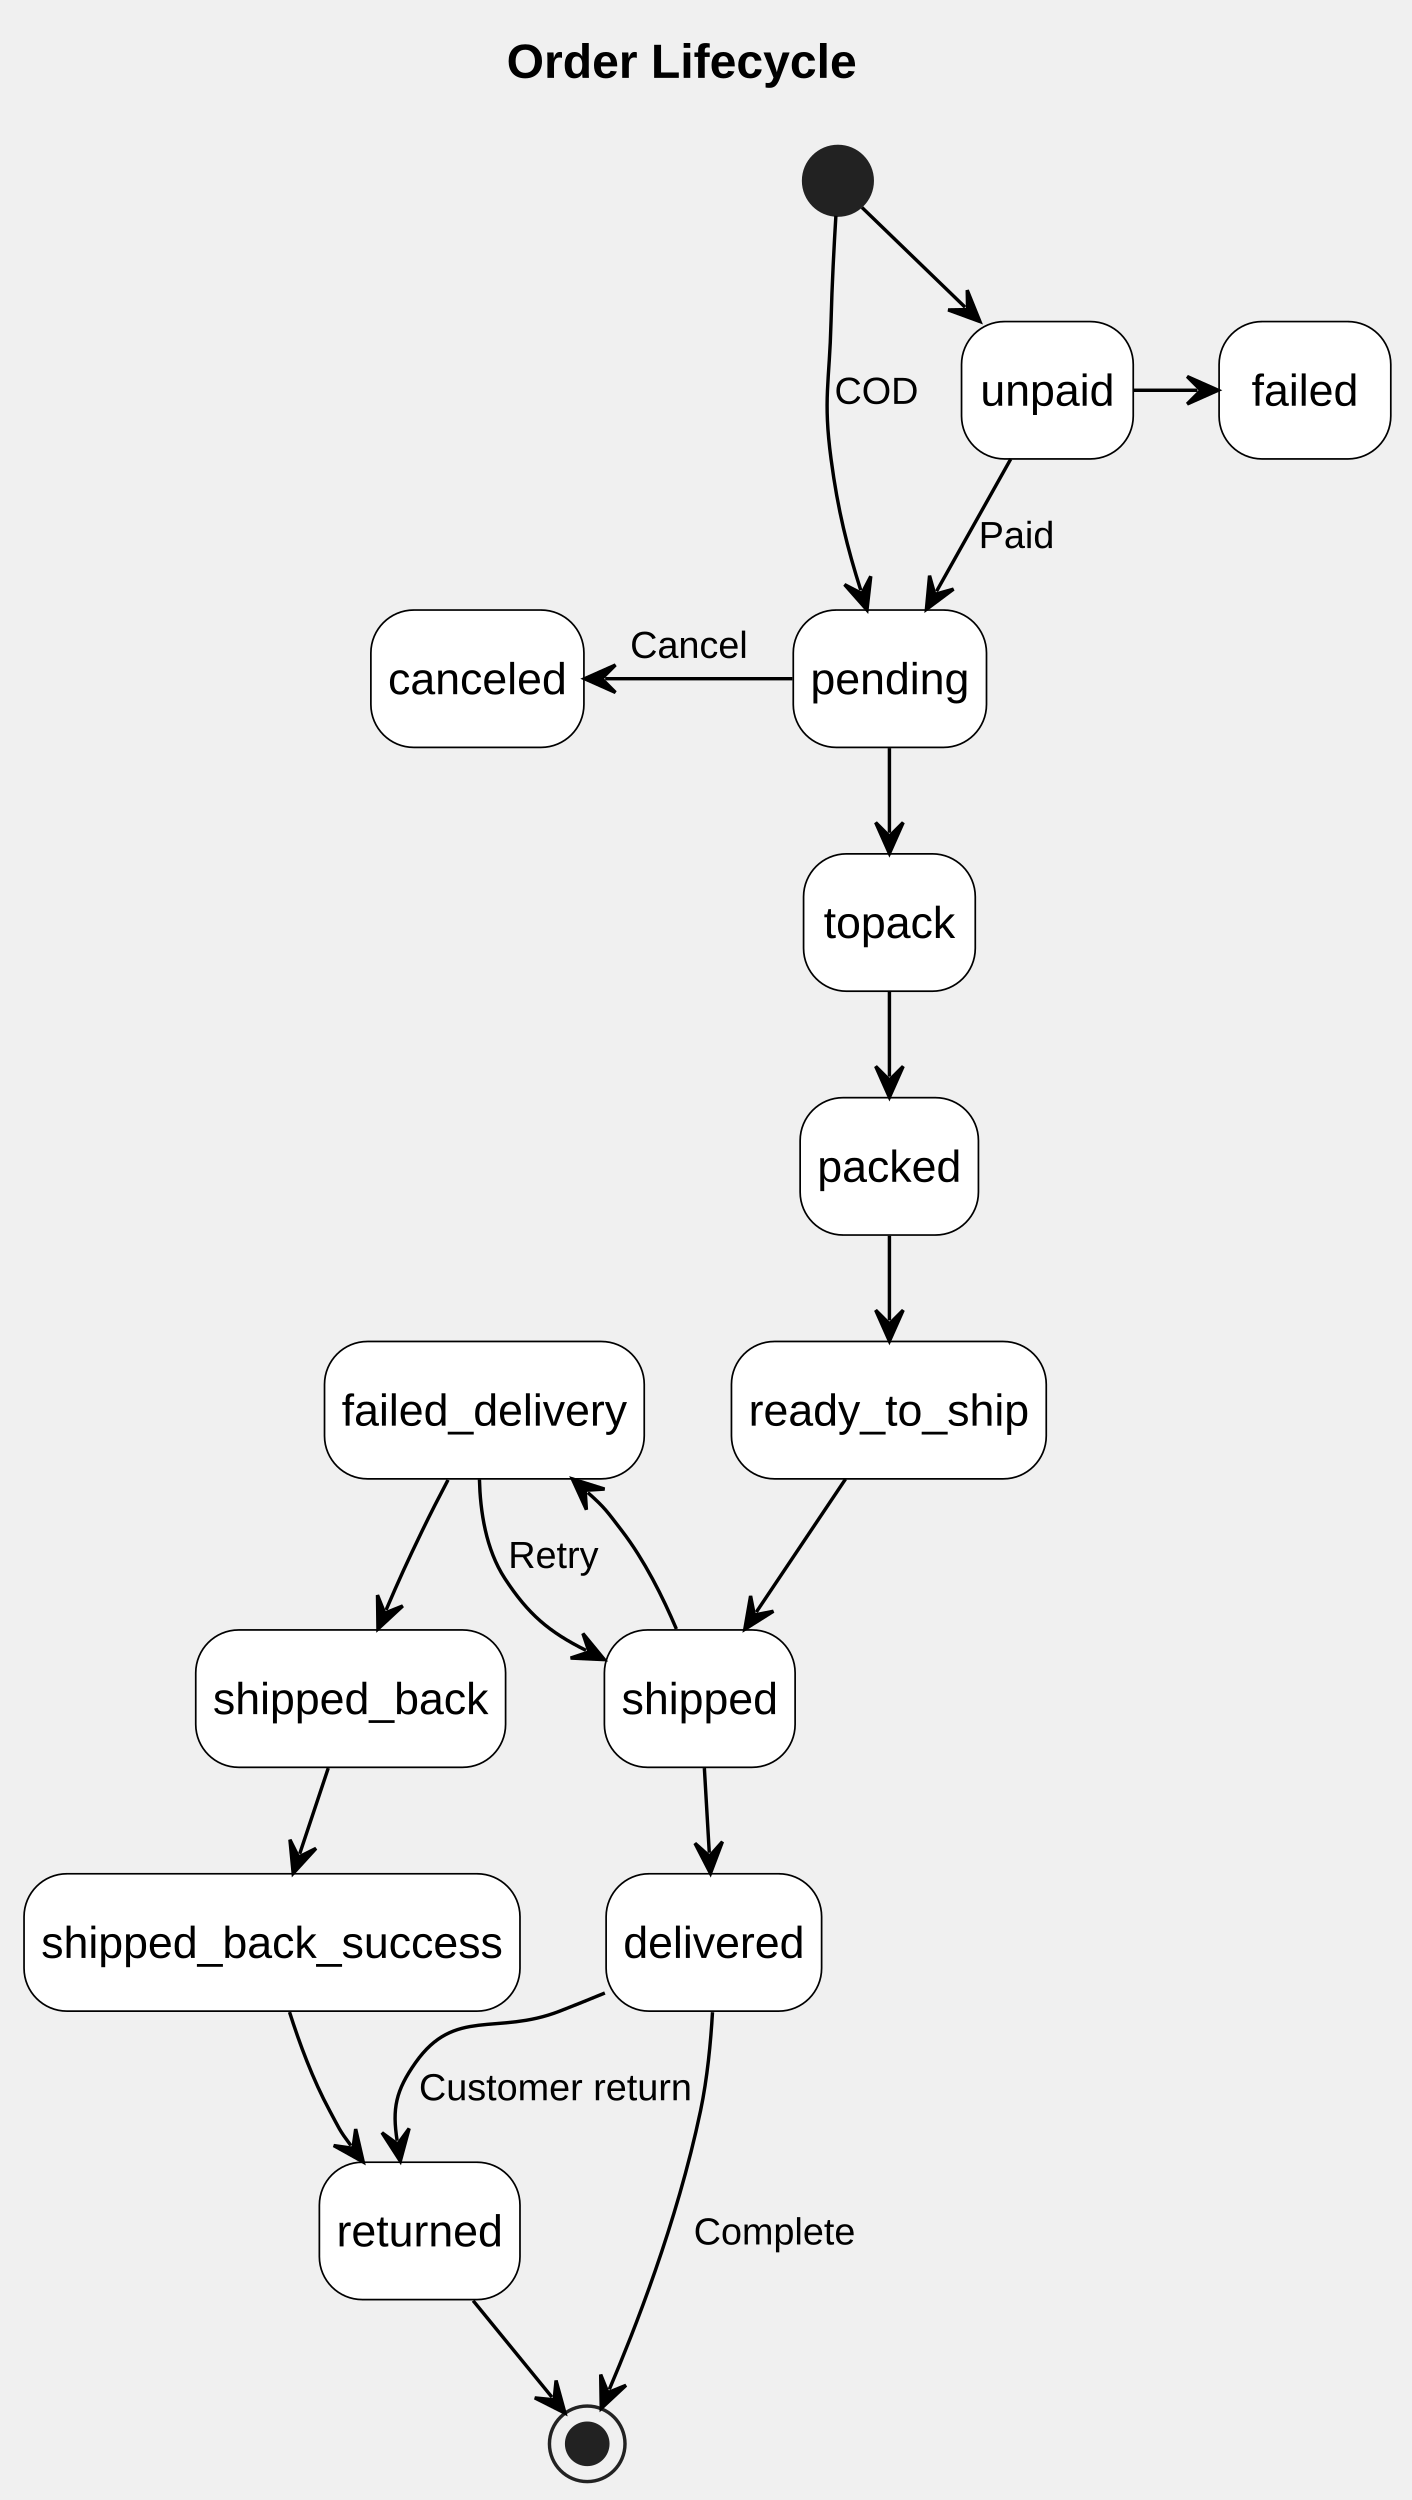
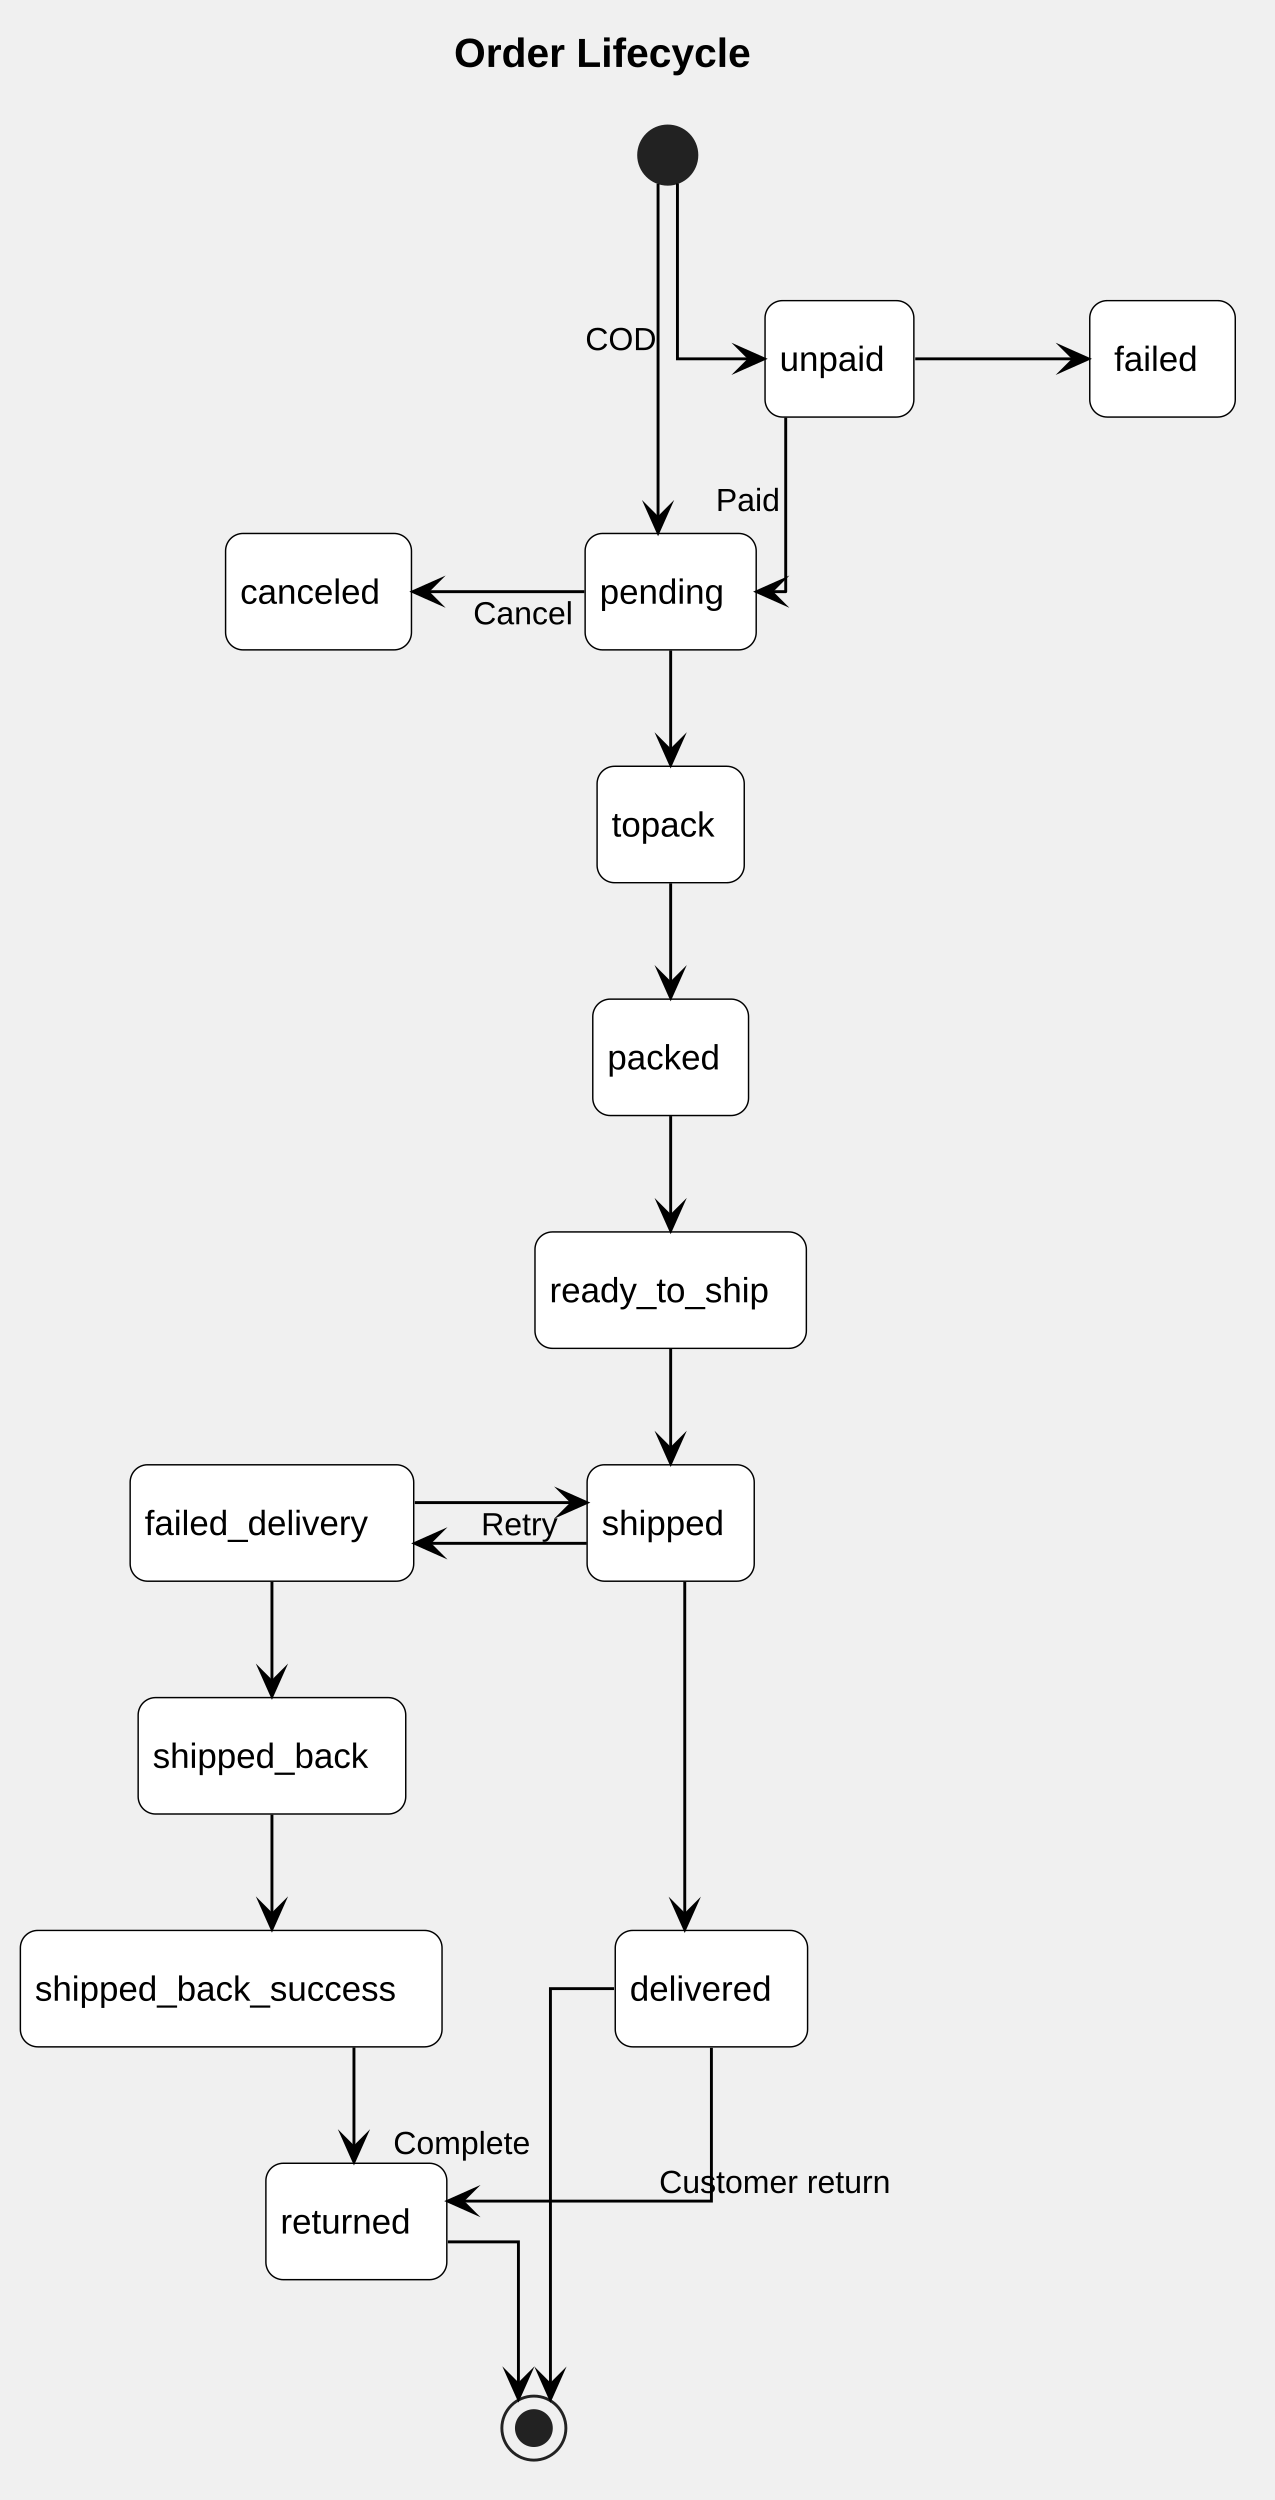
- <svg xmlns="http://www.w3.org/2000/svg" contentStyleType="text/css" data-diagram-type="STATE" height="728px" preserveAspectRatio="none" style="width:411px;height:728px;background:#FFFFFF;" version="1.1" viewBox="0 0 411 728" width="411px" zoomAndPan="magnify">
+ <svg xmlns="http://www.w3.org/2000/svg" version="1.1" data-diagram-type="STATE" style="width:438px;height:859px;background:#FFFFFF;" width="438px" height="859px" viewBox="0 0 438 859" zoomAndPan="magnify" preserveAspectRatio="none" contentStyleType="text/css">
  <defs />
-   <g>
-     <text fill="#000000" font-family="Arial" font-size="14" font-weight="bold" lengthAdjust="spacing" textLength="101.938" x="147.531" y="22.674">Order Lifecycle</text>
-     <rect fill="#FFFFFF" height="40" rx="12.5" ry="12.5" style="stroke:#000000;stroke-width:0.5;" width="50" x="280" y="93.641" />
-     <text fill="#000000" font-family="Arial" font-size="13" lengthAdjust="spacing" textLength="39.038" x="285.481" y="118.147">unpaid</text>
-     <rect fill="#FFFFFF" height="40" rx="12.5" ry="12.5" style="stroke:#000000;stroke-width:0.5;" width="56.268" x="231" y="177.641" />
-     <text fill="#000000" font-family="Arial" font-size="13" lengthAdjust="spacing" textLength="46.268" x="236" y="202.148">pending</text>
-     <rect fill="#FFFFFF" height="40" rx="12.5" ry="12.5" style="stroke:#000000;stroke-width:0.5;" width="50" x="234" y="248.641" />
-     <text fill="#000000" font-family="Arial" font-size="13" lengthAdjust="spacing" textLength="38.302" x="239.849" y="273.147">topack</text>
-     <rect fill="#FFFFFF" height="40" rx="12.5" ry="12.5" style="stroke:#000000;stroke-width:0.5;" width="51.92" x="233" y="319.641" />
-     <text fill="#000000" font-family="Arial" font-size="13" lengthAdjust="spacing" textLength="41.92" x="238" y="344.147">packed</text>
-     <rect fill="#FFFFFF" height="40" rx="12.5" ry="12.5" style="stroke:#000000;stroke-width:0.5;" width="91.669" x="213" y="390.641" />
-     <text fill="#000000" font-family="Arial" font-size="13" lengthAdjust="spacing" textLength="81.669" x="218" y="415.147">ready_to_ship</text>
-     <rect fill="#FFFFFF" height="40" rx="12.5" ry="12.5" style="stroke:#000000;stroke-width:0.5;" width="55.538" x="176" y="474.641" />
-     <text fill="#000000" font-family="Arial" font-size="13" lengthAdjust="spacing" textLength="45.538" x="181" y="499.147">shipped</text>
-     <rect fill="#FFFFFF" height="40" rx="12.5" ry="12.5" style="stroke:#000000;stroke-width:0.5;" width="62.755" x="176.5" y="545.641" />
-     <text fill="#000000" font-family="Arial" font-size="13" lengthAdjust="spacing" textLength="52.755" x="181.5" y="570.148">delivered</text>
-     <rect fill="#FFFFFF" height="40" rx="12.5" ry="12.5" style="stroke:#000000;stroke-width:0.5;" width="93.103" x="94.5" y="390.641" />
-     <text fill="#000000" font-family="Arial" font-size="13" lengthAdjust="spacing" textLength="83.103" x="99.5" y="415.147">failed_delivery</text>
-     <rect fill="#FFFFFF" height="40" rx="12.5" ry="12.5" style="stroke:#000000;stroke-width:0.5;" width="90.228" x="57" y="474.641" />
-     <text fill="#000000" font-family="Arial" font-size="13" lengthAdjust="spacing" textLength="80.228" x="62" y="499.147">shipped_back</text>
-     <rect fill="#FFFFFF" height="40" rx="12.5" ry="12.5" style="stroke:#000000;stroke-width:0.5;" width="144.418" x="7" y="545.641" />
-     <text fill="#000000" font-family="Arial" font-size="13" lengthAdjust="spacing" textLength="134.418" x="12" y="570.148">shipped_back_success</text>
-     <rect fill="#FFFFFF" height="40" rx="12.5" ry="12.5" style="stroke:#000000;stroke-width:0.5;" width="58.42" x="93" y="629.641" />
-     <text fill="#000000" font-family="Arial" font-size="13" lengthAdjust="spacing" textLength="48.42" x="98" y="654.148">returned</text>
-     <rect fill="#FFFFFF" height="40" rx="12.5" ry="12.5" style="stroke:#000000;stroke-width:0.5;" width="62.038" x="108" y="177.641" />
-     <text fill="#000000" font-family="Arial" font-size="13" lengthAdjust="spacing" textLength="52.038" x="113" y="202.148">canceled</text>
-     <rect fill="#FFFFFF" height="40" rx="12.5" ry="12.5" style="stroke:#000000;stroke-width:0.5;" width="50" x="355" y="93.641" />
-     <text fill="#000000" font-family="Arial" font-size="13" lengthAdjust="spacing" textLength="31.078" x="364.461" y="118.147">failed</text>
-     <ellipse cx="244" cy="52.641" fill="#222222" rx="10" ry="10" style="stroke:#222222;stroke-width:1;" />
-     <ellipse cx="171" cy="711.641" fill="none" rx="11" ry="11" style="stroke:#222222;stroke-width:1;" />
-     <ellipse cx="171" cy="711.641" fill="#222222" rx="6" ry="6" style="stroke:#222222;stroke-width:1;" />
-     <g class="link" data-entity-1="*start*" data-entity-2="UNPAID" data-source-line="36" data-uid="lnk3" id="link_*start*_UNPAID">
-       <path d="M251,60.411 C259.32,68.461 269.257,78.07 281.037,89.46" fill="none" id="*start*-to-UNPAID" style="stroke:#000000;stroke-width:1;" />
-       <polygon fill="#000000" points="285.35,93.631,281.66,84.499,281.755,90.155,276.099,90.25,285.35,93.631" style="stroke:#000000;stroke-width:1;" />
+   <g font-family="sans-serif" lengthAdjust="spacing">
+     <g class="title" data-source-line="9">
+       <text x="156.008" y="22.995" fill="#000" font-size="14" textLength="119.424" font-weight="700" font-family="Arial">Order Lifecycle</text>
    </g>
-     <g class="link" data-entity-1="*start*" data-entity-2="PENDING" data-source-line="37" data-uid="lnk4" id="link_*start*_PENDING">
-       <path d="M243.41,62.851 C242.92,70.951 242.26,83.071 242,93.641 C241.56,111.411 239.66,116.021 242,133.641 C243.99,148.691 246.756,159.518 250.656,171.888" fill="none" id="*start*-to-PENDING" style="stroke:#000000;stroke-width:1;" />
-       <polygon fill="#000000" points="252.46,177.611,253.569,167.824,250.957,172.842,245.939,170.23,252.46,177.611" style="stroke:#000000;stroke-width:1;" />
-       <text fill="#000000" font-family="Arial" font-size="11" lengthAdjust="spacing" textLength="24.444" x="243" y="117.599">COD</text>
+     <rect x="262.87" y="103.297" width="51.133" height="40" fill="#FFF" style="stroke:#000;stroke-width:0.5;" rx="6" ry="6" />
+     <text x="267.87" y="127.451" fill="#000" font-size="12" textLength="41.133" font-family="Arial">unpaid</text>
+     <rect x="201.05" y="183.297" width="58.779" height="40" fill="#FFF" style="stroke:#000;stroke-width:0.5;" rx="6" ry="6" />
+     <text x="206.05" y="207.451" fill="#000" font-size="12" textLength="48.779" font-family="Arial">pending</text>
+     <rect x="205.16" y="263.297" width="50.564" height="40" fill="#FFF" style="stroke:#000;stroke-width:0.5;" rx="6" ry="6" />
+     <text x="210.16" y="287.451" fill="#000" font-size="12" textLength="40.564" font-family="Arial">topack</text>
+     <rect x="203.68" y="343.297" width="53.518" height="40" fill="#FFF" style="stroke:#000;stroke-width:0.5;" rx="6" ry="6" />
+     <text x="208.68" y="367.451" fill="#000" font-size="12" textLength="43.518" font-family="Arial">packed</text>
+     <rect x="183.82" y="423.297" width="93.244" height="40" fill="#FFF" style="stroke:#000;stroke-width:0.5;" rx="6" ry="6" />
+     <text x="188.82" y="447.451" fill="#000" font-size="12" textLength="83.244" font-family="Arial">ready_to_ship</text>
+     <rect x="201.73" y="503.297" width="57.426" height="40" fill="#FFF" style="stroke:#000;stroke-width:0.5;" rx="6" ry="6" />
+     <text x="206.73" y="527.451" fill="#000" font-size="12" textLength="47.426" font-family="Arial">shipped</text>
+     <rect x="211.4" y="663.297" width="66.086" height="40" fill="#FFF" style="stroke:#000;stroke-width:0.5;" rx="6" ry="6" />
+     <text x="216.4" y="687.451" fill="#000" font-size="12" textLength="56.086" font-family="Arial">delivered</text>
+     <rect x="44.72" y="503.297" width="97.434" height="40" fill="#FFF" style="stroke:#000;stroke-width:0.5;" rx="6" ry="6" />
+     <text x="49.72" y="527.451" fill="#000" font-size="12" textLength="87.434" font-family="Arial">failed_delivery</text>
+     <rect x="47.47" y="583.297" width="91.943" height="40" fill="#FFF" style="stroke:#000;stroke-width:0.5;" rx="6" ry="6" />
+     <text x="52.47" y="607.451" fill="#000" font-size="12" textLength="81.943" font-family="Arial">shipped_back</text>
+     <rect x="7" y="663.297" width="144.883" height="40" fill="#FFF" style="stroke:#000;stroke-width:0.5;" rx="6" ry="6" />
+     <text x="12" y="687.451" fill="#000" font-size="12" textLength="134.883" font-family="Arial">shipped_back_success</text>
+     <rect x="91.36" y="743.297" width="62.166" height="40" fill="#FFF" style="stroke:#000;stroke-width:0.5;" rx="6" ry="6" />
+     <text x="96.36" y="767.451" fill="#000" font-size="12" textLength="52.166" font-family="Arial">returned</text>
+     <rect x="77.51" y="183.297" width="63.871" height="40" fill="#FFF" style="stroke:#000;stroke-width:0.5;" rx="6" ry="6" />
+     <text x="82.51" y="207.451" fill="#000" font-size="12" textLength="53.871" font-family="Arial">canceled</text>
+     <rect x="374.44" y="103.297" width="50" height="40" fill="#FFF" style="stroke:#000;stroke-width:0.5;" rx="6" ry="6" />
+     <text x="382.817" y="127.451" fill="#000" font-size="12" textLength="33.246" font-family="Arial">failed</text>
+     <g class="start_entity" data-qualified-name=".start." id="ent0014" data-source-line="40">
+       <ellipse cx="229.44" cy="53.297" rx="10" ry="10" fill="#222" style="stroke:#222;stroke-width:1;" />
    </g>
-     <g class="link" data-entity-1="UNPAID" data-entity-2="PENDING" data-source-line="38" data-uid="lnk5" id="link_UNPAID_PENDING">
-       <path d="M294.33,133.661 C286.95,146.811 280.106,159.018 272.706,172.208" fill="none" id="UNPAID-to-PENDING" style="stroke:#000000;stroke-width:1;" />
-       <polygon fill="#000000" points="269.77,177.441,277.662,171.549,272.216,173.08,270.685,167.634,269.77,177.441" style="stroke:#000000;stroke-width:1;" />
-       <text fill="#000000" font-family="Arial" font-size="11" lengthAdjust="spacing" textLength="22.016" x="285" y="159.599">Paid</text>
+     <g class="end_entity" data-qualified-name=".end." id="ent0023" data-source-line="48">
+       <ellipse cx="183.44" cy="834.297" rx="11" ry="11" fill="none" style="stroke:#222;stroke-width:1;" />
+       <ellipse cx="183.44" cy="834.297" rx="6" ry="6" fill="#222" style="stroke:#222;stroke-width:1;" />
    </g>
-     <g class="link" data-entity-1="PENDING" data-entity-2="TO_PACK" data-source-line="39" data-uid="lnk6" id="link_PENDING_TO_PACK">
-       <path d="M259,217.861 C259,227.431 259,232.971 259,242.521" fill="none" id="PENDING-to-TO_PACK" style="stroke:#000000;stroke-width:1;" />
-       <polygon fill="#000000" points="259,248.521,263,239.521,259,243.521,255,239.521,259,248.521" style="stroke:#000000;stroke-width:1;" />
+     <g class="link" data-entity-1="ent0014" data-entity-2="ent0001" id="lnk15" data-source-line="40" data-link-type="dependency">
+       <path d="M232.77,63.027 C232.77,82.267 232.77,123.297 232.77,123.297 C232.77,123.297 243.03,123.297 257.56,123.297" style="stroke:#000;stroke-width:1;" fill="none" id="*start*-to-UNPAID" />
+       <polygon points="262.56,123.297,253.56,119.297,257.56,123.297,253.56,127.297,262.56,123.297" fill="#000" style="stroke:#000;stroke-width:1;stroke-linejoin:miter;stroke-miterlimit:10;" />
    </g>
-     <g class="link" data-entity-1="TO_PACK" data-entity-2="PACKED" data-source-line="40" data-uid="lnk7" id="link_TO_PACK_PACKED">
-       <path d="M259,288.861 C259,298.431 259,303.971 259,313.521" fill="none" id="TO_PACK-to-PACKED" style="stroke:#000000;stroke-width:1;" />
-       <polygon fill="#000000" points="259,319.521,263,310.521,259,314.521,255,310.521,259,319.521" style="stroke:#000000;stroke-width:1;" />
+     <g class="link" data-entity-1="ent0014" data-entity-2="ent0002" id="lnk16" data-source-line="41" data-link-type="dependency">
+       <path d="M226.11,63.137 C226.11,87.387 226.11,145.387 226.11,178.027" style="stroke:#000;stroke-width:1;" fill="none" id="*start*-to-PENDING" />
+       <polygon points="226.11,183.027,230.11,174.027,226.11,178.027,222.11,174.027,226.11,183.027" fill="#000" style="stroke:#000;stroke-width:1;stroke-linejoin:miter;stroke-miterlimit:10;" />
+       <text x="201.11" y="120.297" fill="#000" font-size="11" textLength="24.809" font-family="Arial">COD</text>
    </g>
-     <g class="link" data-entity-1="PACKED" data-entity-2="READY_TO_SHIP" data-source-line="41" data-uid="lnk8" id="link_PACKED_READY_TO_SHIP">
-       <path d="M259,359.861 C259,369.431 259,374.971 259,384.521" fill="none" id="PACKED-to-READY_TO_SHIP" style="stroke:#000000;stroke-width:1;" />
-       <polygon fill="#000000" points="259,390.521,263,381.521,259,385.521,255,381.521,259,390.521" style="stroke:#000000;stroke-width:1;" />
+     <g class="link" data-entity-1="ent0001" data-entity-2="ent0002" id="lnk17" data-source-line="42" data-link-type="dependency">
+       <path d="M269.97,143.487 C269.97,167.187 269.97,203.297 269.97,203.297 C269.97,203.297 270.71,203.297 264.99,203.297" style="stroke:#000;stroke-width:1;" fill="none" id="UNPAID-to-PENDING" />
+       <polygon points="259.99,203.297,268.99,207.297,264.99,203.297,268.99,199.297,259.99,203.297" fill="#000" style="stroke:#000;stroke-width:1;stroke-linejoin:miter;stroke-miterlimit:10;" />
+       <text x="245.97" y="175.587" fill="#000" font-size="11" textLength="23.413" font-family="Arial">Paid</text>
    </g>
-     <g class="link" data-entity-1="READY_TO_SHIP" data-entity-2="SHIPPED" data-source-line="42" data-uid="lnk9" id="link_READY_TO_SHIP_SHIPPED">
-       <path d="M246.24,430.661 C237.42,443.811 229.073,456.268 220.223,469.458" fill="none" id="READY_TO_SHIP-to-SHIPPED" style="stroke:#000000;stroke-width:1;" />
-       <polygon fill="#000000" points="216.88,474.441,225.216,469.196,219.666,470.289,218.573,464.738,216.88,474.441" style="stroke:#000000;stroke-width:1;" />
+     <g class="link" data-entity-1="ent0002" data-entity-2="ent0003" id="lnk18" data-source-line="43" data-link-type="dependency">
+       <path d="M230.44,223.487 C230.44,235.517 230.44,245.757 230.44,257.837" style="stroke:#000;stroke-width:1;" fill="none" id="PENDING-to-TO_PACK" />
+       <polygon points="230.44,262.837,234.44,253.837,230.44,257.837,226.44,253.837,230.44,262.837" fill="#000" style="stroke:#000;stroke-width:1;stroke-linejoin:miter;stroke-miterlimit:10;" />
    </g>
-     <g class="link" data-entity-1="SHIPPED" data-entity-2="DELIVERED" data-source-line="43" data-uid="lnk10" id="link_SHIPPED_DELIVERED">
-       <path d="M205.11,514.861 C205.67,524.431 205.995,529.981 206.545,539.531" fill="none" id="SHIPPED-to-DELIVERED" style="stroke:#000000;stroke-width:1;" />
-       <polygon fill="#000000" points="206.89,545.521,210.366,536.306,206.602,540.529,202.379,536.765,206.89,545.521" style="stroke:#000000;stroke-width:1;" />
+     <g class="link" data-entity-1="ent0003" data-entity-2="ent0004" id="lnk19" data-source-line="44" data-link-type="dependency">
+       <path d="M230.44,303.487 C230.44,315.517 230.44,325.757 230.44,337.837" style="stroke:#000;stroke-width:1;" fill="none" id="TO_PACK-to-PACKED" />
+       <polygon points="230.44,342.837,234.44,333.837,230.44,337.837,226.44,333.837,230.44,342.837" fill="#000" style="stroke:#000;stroke-width:1;stroke-linejoin:miter;stroke-miterlimit:10;" />
    </g>
-     <g class="link" data-entity-1="DELIVERED" data-entity-2="*end*" data-source-line="44" data-uid="lnk12" id="link_DELIVERED_*end*">
-       <path d="M207.48,585.951 C206.97,594.771 205.96,605.311 204,614.641 C197.11,647.411 184.619,678.899 177.429,695.799" fill="none" id="DELIVERED-to-*end*" style="stroke:#000000;stroke-width:1;" />
-       <polygon fill="#000000" points="175.08,701.321,182.284,694.605,177.037,696.72,174.923,691.473,175.08,701.321" style="stroke:#000000;stroke-width:1;" />
-       <text fill="#000000" font-family="Arial" font-size="11" lengthAdjust="spacing" textLength="47.078" x="202" y="653.599">Complete</text>
+     <g class="link" data-entity-1="ent0004" data-entity-2="ent0005" id="lnk20" data-source-line="45" data-link-type="dependency">
+       <path d="M230.44,383.487 C230.44,395.517 230.44,405.757 230.44,417.837" style="stroke:#000;stroke-width:1;" fill="none" id="PACKED-to-READY_TO_SHIP" />
+       <polygon points="230.44,422.837,234.44,413.837,230.44,417.837,226.44,413.837,230.44,422.837" fill="#000" style="stroke:#000;stroke-width:1;stroke-linejoin:miter;stroke-miterlimit:10;" />
    </g>
-     <g class="link" data-entity-1="CANCELED" data-entity-2="PENDING" data-source-line="46" data-uid="lnk14" id="link_CANCELED_PENDING">
-       <path d="M176.22,197.641 C194.97,197.641 212.63,197.641 230.81,197.641" fill="none" id="CANCELED-backto-PENDING" style="stroke:#000000;stroke-width:1;" />
-       <polygon fill="#000000" points="170.22,197.641,179.22,201.641,175.22,197.641,179.22,193.641,170.22,197.641" style="stroke:#000000;stroke-width:1;" />
-       <text fill="#000000" font-family="Arial" font-size="11" lengthAdjust="spacing" textLength="34.241" x="183.5" y="191.599">Cancel</text>
+     <g class="link" data-entity-1="ent0005" data-entity-2="ent0006" id="lnk21" data-source-line="46" data-link-type="dependency">
+       <path d="M230.44,463.487 C230.44,475.517 230.44,485.757 230.44,497.837" style="stroke:#000;stroke-width:1;" fill="none" id="READY_TO_SHIP-to-SHIPPED" />
+       <polygon points="230.44,502.837,234.44,493.837,230.44,497.837,226.44,493.837,230.44,502.837" fill="#000" style="stroke:#000;stroke-width:1;stroke-linejoin:miter;stroke-miterlimit:10;" />
    </g>
-     <g class="link" data-entity-1="UNPAID" data-entity-2="FAILED" data-source-line="47" data-uid="lnk15" id="link_UNPAID_FAILED">
-       <path d="M330.2,113.641 C338.37,113.641 340.54,113.641 348.71,113.641" fill="none" id="UNPAID-to-FAILED" style="stroke:#000000;stroke-width:1;" />
-       <polygon fill="#000000" points="354.71,113.641,345.71,109.641,349.71,113.641,345.71,117.641,354.71,113.641" style="stroke:#000000;stroke-width:1;" />
+     <g class="link" data-entity-1="ent0006" data-entity-2="ent0007" id="lnk22" data-source-line="47" data-link-type="dependency">
+       <path d="M235.28,543.557 C235.28,574.257 235.28,627.197 235.28,657.947" style="stroke:#000;stroke-width:1;" fill="none" id="SHIPPED-to-DELIVERED" />
+       <polygon points="235.28,662.947,239.28,653.947,235.28,657.947,231.28,653.947,235.28,662.947" fill="#000" style="stroke:#000;stroke-width:1;stroke-linejoin:miter;stroke-miterlimit:10;" />
    </g>
-     <g class="link" data-entity-1="FAILED_DELIVERY" data-entity-2="SHIPPED" data-source-line="49" data-uid="lnk17" id="link_FAILED_DELIVERY_SHIPPED">
-       <path d="M171.157,434.633 C176.297,439.173 176.88,440.301 181,445.641 C187.66,454.281 193.06,465.151 196.96,474.361" fill="none" id="FAILED_DELIVERY-backto-SHIPPED" style="stroke:#000000;stroke-width:1;" />
-       <polygon fill="#000000" points="166.66,430.661,170.757,439.617,170.407,433.971,176.054,433.621,166.66,430.661" style="stroke:#000000;stroke-width:1;" />
+     <g class="link" data-entity-1="ent0007" data-entity-2="ent0023" id="lnk24" data-source-line="48" data-link-type="dependency">
+       <path d="M210.99,683.297 C199.34,683.297 189.13,683.297 189.13,683.297 C189.13,683.297 189.13,785.797 189.13,819.387" style="stroke:#000;stroke-width:1;" fill="none" id="DELIVERED-to-*end*" />
+       <polygon points="189.13,824.387,193.13,815.387,189.13,819.387,185.13,815.387,189.13,824.387" fill="#000" style="stroke:#000;stroke-width:1;stroke-linejoin:miter;stroke-miterlimit:10;" />
+       <text x="135.13" y="740.127" fill="#000" font-size="11" textLength="53.013" font-family="Arial">Complete</text>
    </g>
-     <g class="link" data-entity-1="FAILED_DELIVERY" data-entity-2="SHIPPED" data-source-line="50" data-uid="lnk18" id="link_FAILED_DELIVERY_SHIPPED">
-       <path d="M139.61,430.741 C139.83,440.131 141.49,451.201 147,459.641 C153.87,470.151 159.855,475.193 170.635,480.593" fill="none" id="FAILED_DELIVERY-to-SHIPPED" style="stroke:#000000;stroke-width:1;" />
-       <polygon fill="#000000" points="176,483.281,169.745,475.673,171.53,481.041,166.162,482.826,176,483.281" style="stroke:#000000;stroke-width:1;" />
-       <text fill="#000000" font-family="Arial" font-size="11" lengthAdjust="spacing" textLength="26.281" x="148" y="456.599">Retry</text>
+     <g class="link" data-entity-1="ent0012" data-entity-2="ent0002" id="lnk26" data-source-line="50" data-link-type="dependency">
+       <path d="M146.87,203.297 C165.21,203.297 182.97,203.297 200.83,203.297" style="stroke:#000;stroke-width:1;" fill="none" id="CANCELED-backto-PENDING" />
+       <polygon points="141.87,203.297,150.87,207.297,146.87,203.297,150.87,199.297,141.87,203.297" fill="#000" style="stroke:#000;stroke-width:1;stroke-linejoin:miter;stroke-miterlimit:10;" />
+       <text x="162.6" y="214.507" fill="#000" font-size="11" textLength="37.265" font-family="Arial">Cancel</text>
    </g>
-     <g class="link" data-entity-1="FAILED_DELIVERY" data-entity-2="SHIPPED_BACK" data-source-line="51" data-uid="lnk19" id="link_FAILED_DELIVERY_SHIPPED_BACK">
-       <path d="M130.47,430.931 C127.95,435.701 125.32,440.831 123,445.641 C118.49,454.981 116.204,460.006 112.424,468.826" fill="none" id="FAILED_DELIVERY-to-SHIPPED_BACK" style="stroke:#000000;stroke-width:1;" />
-       <polygon fill="#000000" points="110.06,474.341,117.282,467.644,112.03,469.745,109.929,464.493,110.06,474.341" style="stroke:#000000;stroke-width:1;" />
+     <g class="link" data-entity-1="ent0001" data-entity-2="ent0013" id="lnk27" data-source-line="51" data-link-type="dependency">
+       <path d="M314.47,123.297 C332.41,123.297 351.14,123.297 368.96,123.297" style="stroke:#000;stroke-width:1;" fill="none" id="UNPAID-to-FAILED" />
+       <polygon points="373.96,123.297,364.96,119.297,368.96,123.297,364.96,127.297,373.96,123.297" fill="#000" style="stroke:#000;stroke-width:1;stroke-linejoin:miter;stroke-miterlimit:10;" />
    </g>
-     <g class="link" data-entity-1="SHIPPED_BACK" data-entity-2="SHIPPED_BACK_SUCCESS" data-source-line="52" data-uid="lnk20" id="link_SHIPPED_BACK_SHIPPED_BACK_SUCCESS">
-       <path d="M95.59,514.861 C92.4,524.431 90.461,530.28 87.271,539.83" fill="none" id="SHIPPED_BACK-to-SHIPPED_BACK_SUCCESS" style="stroke:#000000;stroke-width:1;" />
-       <polygon fill="#000000" points="85.37,545.521,92.015,538.252,86.954,540.778,84.427,535.717,85.37,545.521" style="stroke:#000000;stroke-width:1;" />
+     <g class="link" data-entity-1="ent0008" data-entity-2="ent0006" id="lnk29" data-source-line="53" data-link-type="dependency">
+       <path d="M147.51,530.297 C167.32,530.297 184.5,530.297 201.62,530.297" style="stroke:#000;stroke-width:1;" fill="none" id="FAILED_DELIVERY-backto-SHIPPED" />
+       <polygon points="142.51,530.297,151.51,534.297,147.51,530.297,151.51,526.297,142.51,530.297" fill="#000" style="stroke:#000;stroke-width:1;stroke-linejoin:miter;stroke-miterlimit:10;" />
    </g>
-     <g class="link" data-entity-1="SHIPPED_BACK_SUCCESS" data-entity-2="RETURNED" data-source-line="53" data-uid="lnk21" id="link_SHIPPED_BACK_SUCCESS_RETURNED">
-       <path d="M84.31,585.921 C87.17,594.921 91.11,605.621 96,614.641 C98.76,619.741 98.647,620.083 102.177,624.783" fill="none" id="SHIPPED_BACK_SUCCESS-to-RETURNED" style="stroke:#000000;stroke-width:1;" />
-       <polygon fill="#000000" points="105.78,629.581,103.573,619.982,102.777,625.583,97.177,624.787,105.78,629.581" style="stroke:#000000;stroke-width:1;" />
+     <g class="link" data-entity-1="ent0008" data-entity-2="ent0006" id="lnk30" data-source-line="54" data-link-type="dependency">
+       <path d="M142.51,516.297 C162.32,516.297 179.5,516.297 196.62,516.297" style="stroke:#000;stroke-width:1;" fill="none" id="FAILED_DELIVERY-to-SHIPPED" />
+       <polygon points="201.62,516.297,192.62,512.297,196.62,516.297,192.62,520.297,201.62,516.297" fill="#000" style="stroke:#000;stroke-width:1;stroke-linejoin:miter;stroke-miterlimit:10;" />
+       <text x="165.32" y="527.507" fill="#000" font-size="11" textLength="29.756" font-family="Arial">Retry</text>
    </g>
-     <g class="link" data-entity-1="DELIVERED" data-entity-2="RETURNED" data-source-line="54" data-uid="lnk22" id="link_DELIVERED_RETURNED">
-       <path d="M176.13,580.361 C171.74,582.171 167.27,583.981 163,585.641 C144.53,592.831 132.42,584.441 121,600.641 C115.24,608.821 114.178,613.942 115.648,623.392" fill="none" id="DELIVERED-to-RETURNED" style="stroke:#000000;stroke-width:1;" />
-       <polygon fill="#000000" points="116.57,629.321,119.139,619.813,115.802,624.38,111.234,621.042,116.57,629.321" style="stroke:#000000;stroke-width:1;" />
-       <text fill="#000000" font-family="Arial" font-size="11" lengthAdjust="spacing" textLength="79.471" x="122" y="611.599">Customer return</text>
+     <g class="link" data-entity-1="ent0008" data-entity-2="ent0009" id="lnk31" data-source-line="55" data-link-type="dependency">
+       <path d="M93.44,543.487 C93.44,555.517 93.44,565.757 93.44,577.837" style="stroke:#000;stroke-width:1;" fill="none" id="FAILED_DELIVERY-to-SHIPPED_BACK" />
+       <polygon points="93.44,582.837,97.44,573.837,93.44,577.837,89.44,573.837,93.44,582.837" fill="#000" style="stroke:#000;stroke-width:1;stroke-linejoin:miter;stroke-miterlimit:10;" />
    </g>
-     <g class="link" data-entity-1="RETURNED" data-entity-2="*end*" data-source-line="55" data-uid="lnk23" id="link_RETURNED_*end*">
-       <path d="M137.77,669.951 C146.84,681.051 153.944,689.754 160.724,698.054" fill="none" id="RETURNED-to-*end*" style="stroke:#000000;stroke-width:1;" />
-       <polygon fill="#000000" points="164.52,702.701,161.924,693.2,161.357,698.828,155.728,698.261,164.52,702.701" style="stroke:#000000;stroke-width:1;" />
+     <g class="link" data-entity-1="ent0009" data-entity-2="ent0010" id="lnk32" data-source-line="56" data-link-type="dependency">
+       <path d="M93.44,623.487 C93.44,635.517 93.44,645.757 93.44,657.837" style="stroke:#000;stroke-width:1;" fill="none" id="SHIPPED_BACK-to-SHIPPED_BACK_SUCCESS" />
+       <polygon points="93.44,662.837,97.44,653.837,93.44,657.837,89.44,653.837,93.44,662.837" fill="#000" style="stroke:#000;stroke-width:1;stroke-linejoin:miter;stroke-miterlimit:10;" />
+     </g>
+     <g class="link" data-entity-1="ent0010" data-entity-2="ent0011" id="lnk33" data-source-line="57" data-link-type="dependency">
+       <path d="M121.62,703.487 C121.62,715.517 121.62,725.757 121.62,737.837" style="stroke:#000;stroke-width:1;" fill="none" id="SHIPPED_BACK_SUCCESS-to-RETURNED" />
+       <polygon points="121.62,742.837,125.62,733.837,121.62,737.837,117.62,733.837,121.62,742.837" fill="#000" style="stroke:#000;stroke-width:1;stroke-linejoin:miter;stroke-miterlimit:10;" />
+     </g>
+     <g class="link" data-entity-1="ent0007" data-entity-2="ent0011" id="lnk34" data-source-line="58" data-link-type="dependency">
+       <path d="M244.44,703.627 C244.44,725.227 244.44,756.297 244.44,756.297 C244.44,756.297 195.01,756.297 158.86,756.297" style="stroke:#000;stroke-width:1;" fill="none" id="DELIVERED-to-RETURNED" />
+       <polygon points="153.86,756.297,162.86,760.297,158.86,756.297,162.86,752.297,153.86,756.297" fill="#000" style="stroke:#000;stroke-width:1;stroke-linejoin:miter;stroke-miterlimit:10;" />
+       <text x="226.48" y="753.507" fill="#000" font-size="11" textLength="90.997" font-family="Arial">Customer return</text>
+     </g>
+     <g class="link" data-entity-1="ent0011" data-entity-2="ent0023" id="lnk35" data-source-line="59" data-link-type="dependency">
+       <path d="M153.87,770.297 C166.5,770.297 178.13,770.297 178.13,770.297 C178.13,770.297 178.13,801.297 178.13,819.297" style="stroke:#000;stroke-width:1;" fill="none" id="RETURNED-to-*end*" />
+       <polygon points="178.13,824.297,182.13,815.297,178.13,819.297,174.13,815.297,178.13,824.297" fill="#000" style="stroke:#000;stroke-width:1;stroke-linejoin:miter;stroke-miterlimit:10;" />
    </g>
  </g>
</svg>
